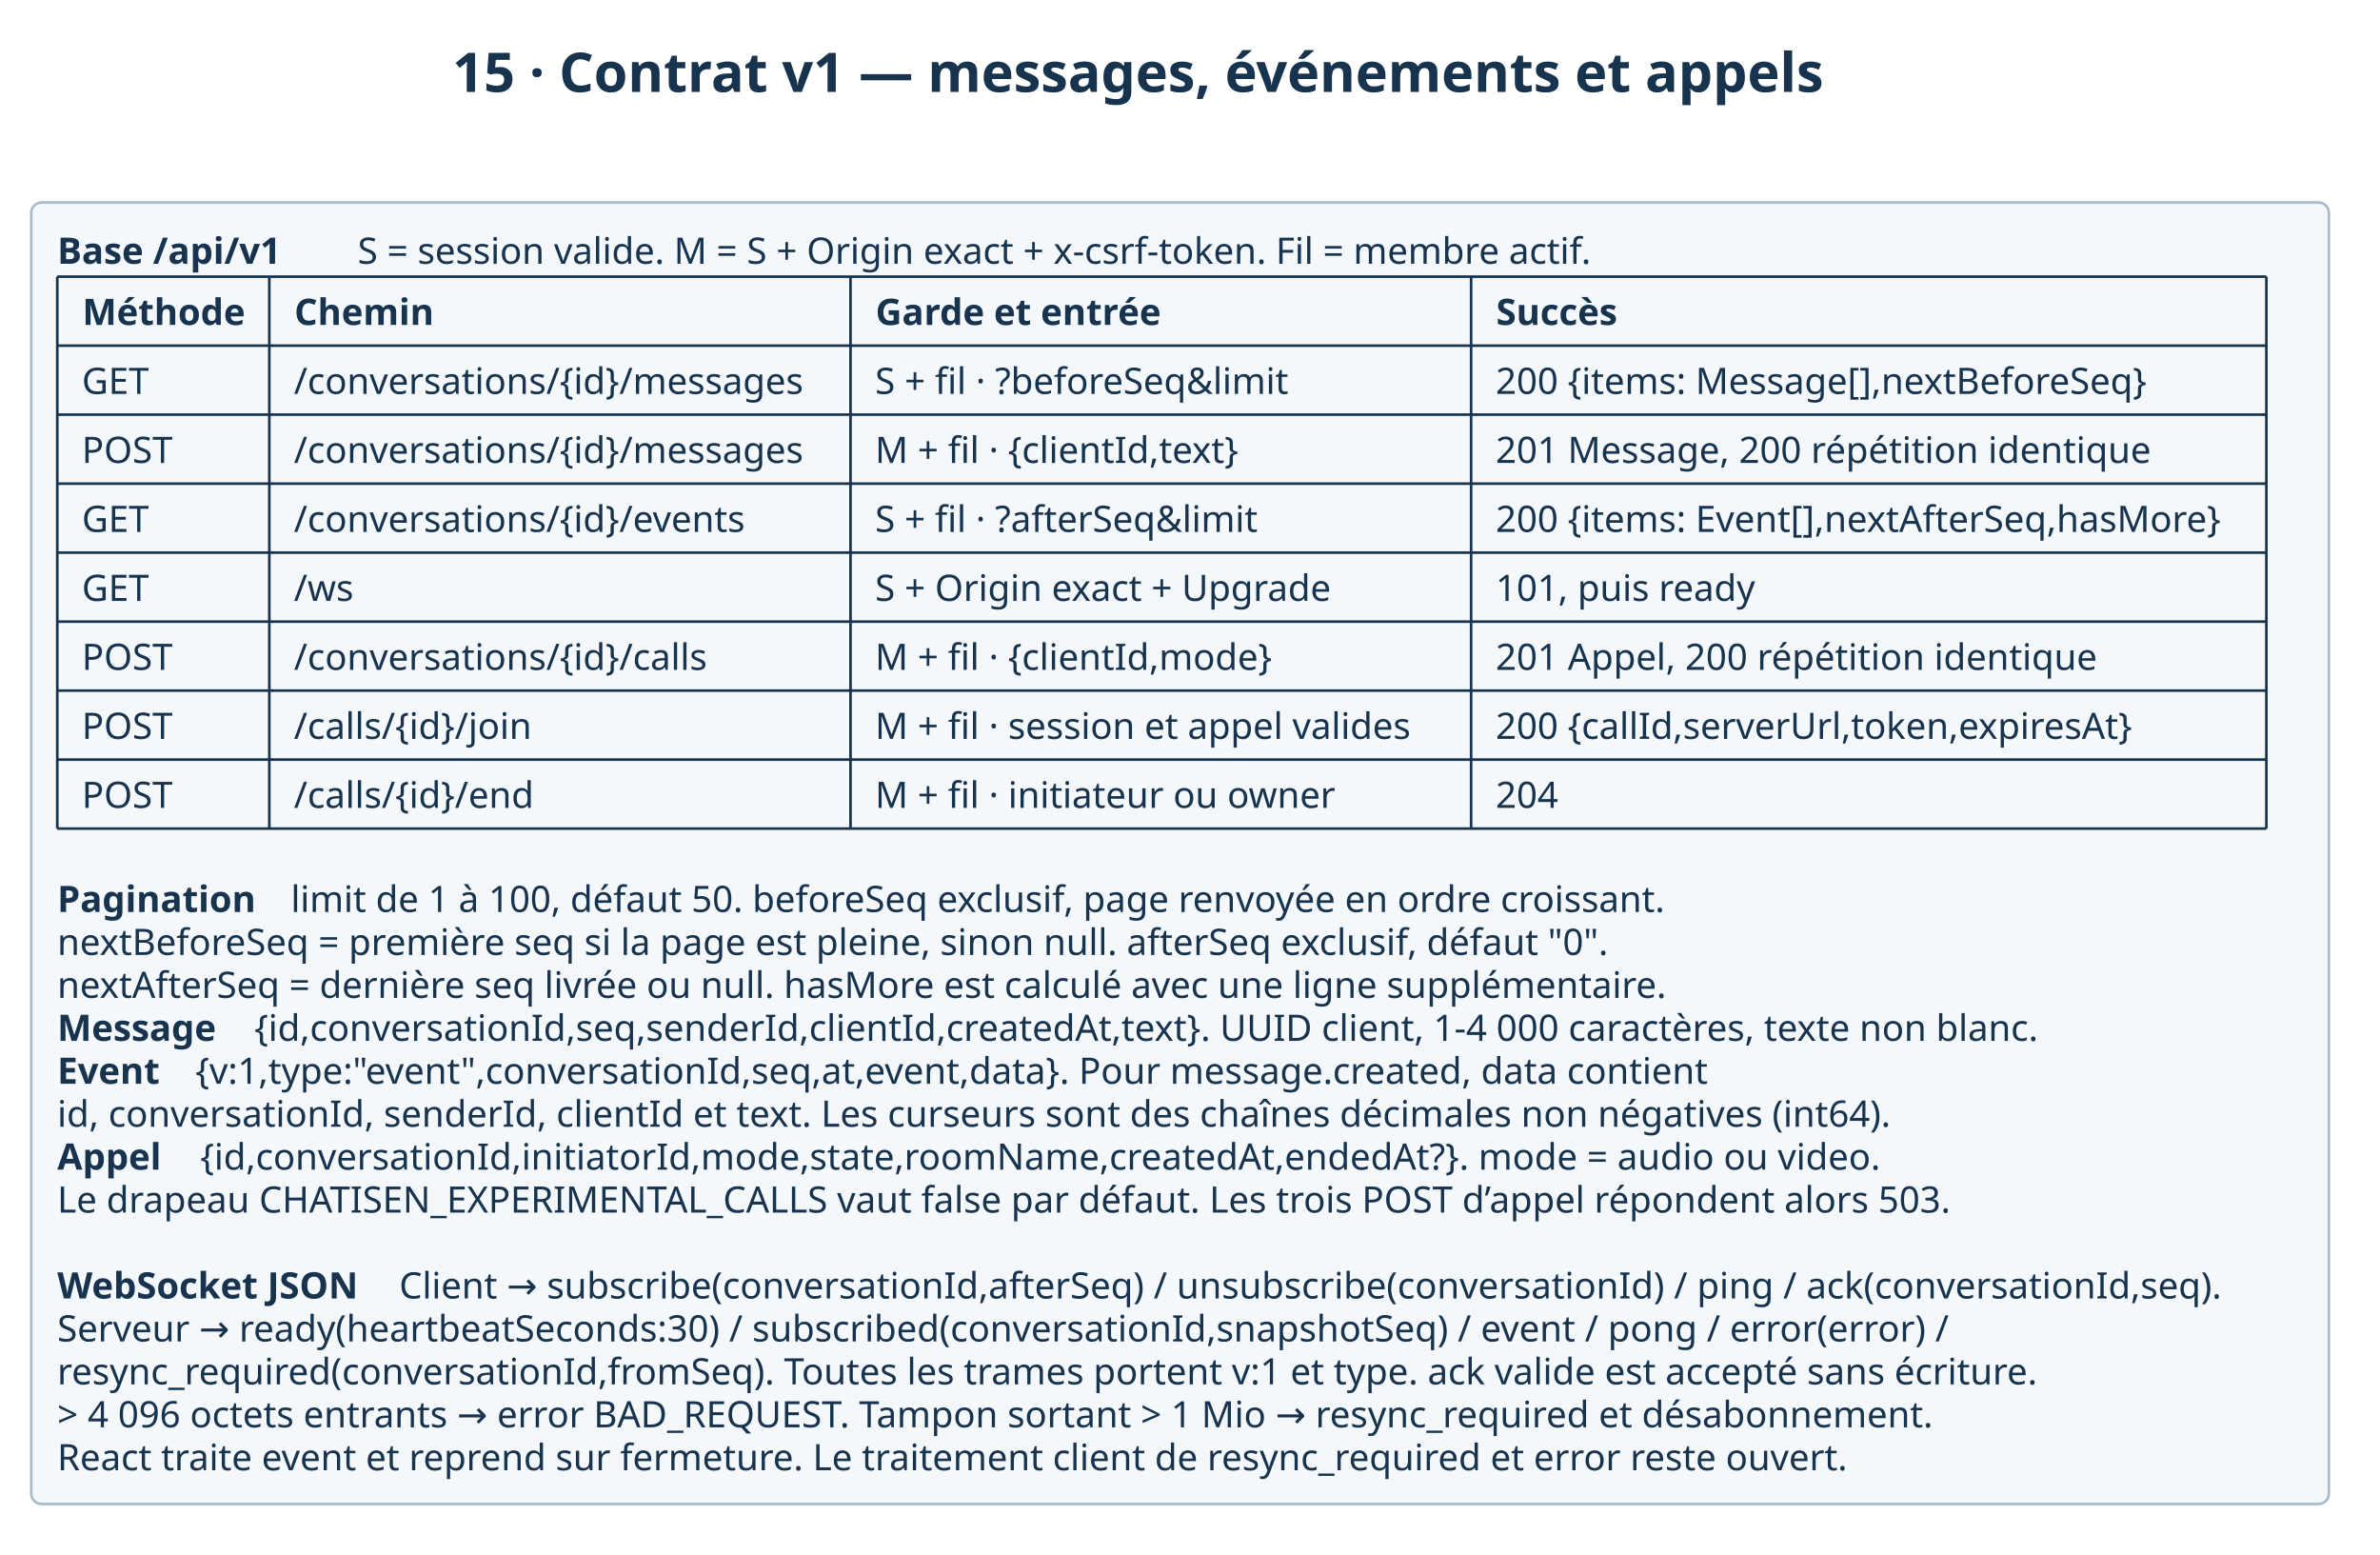
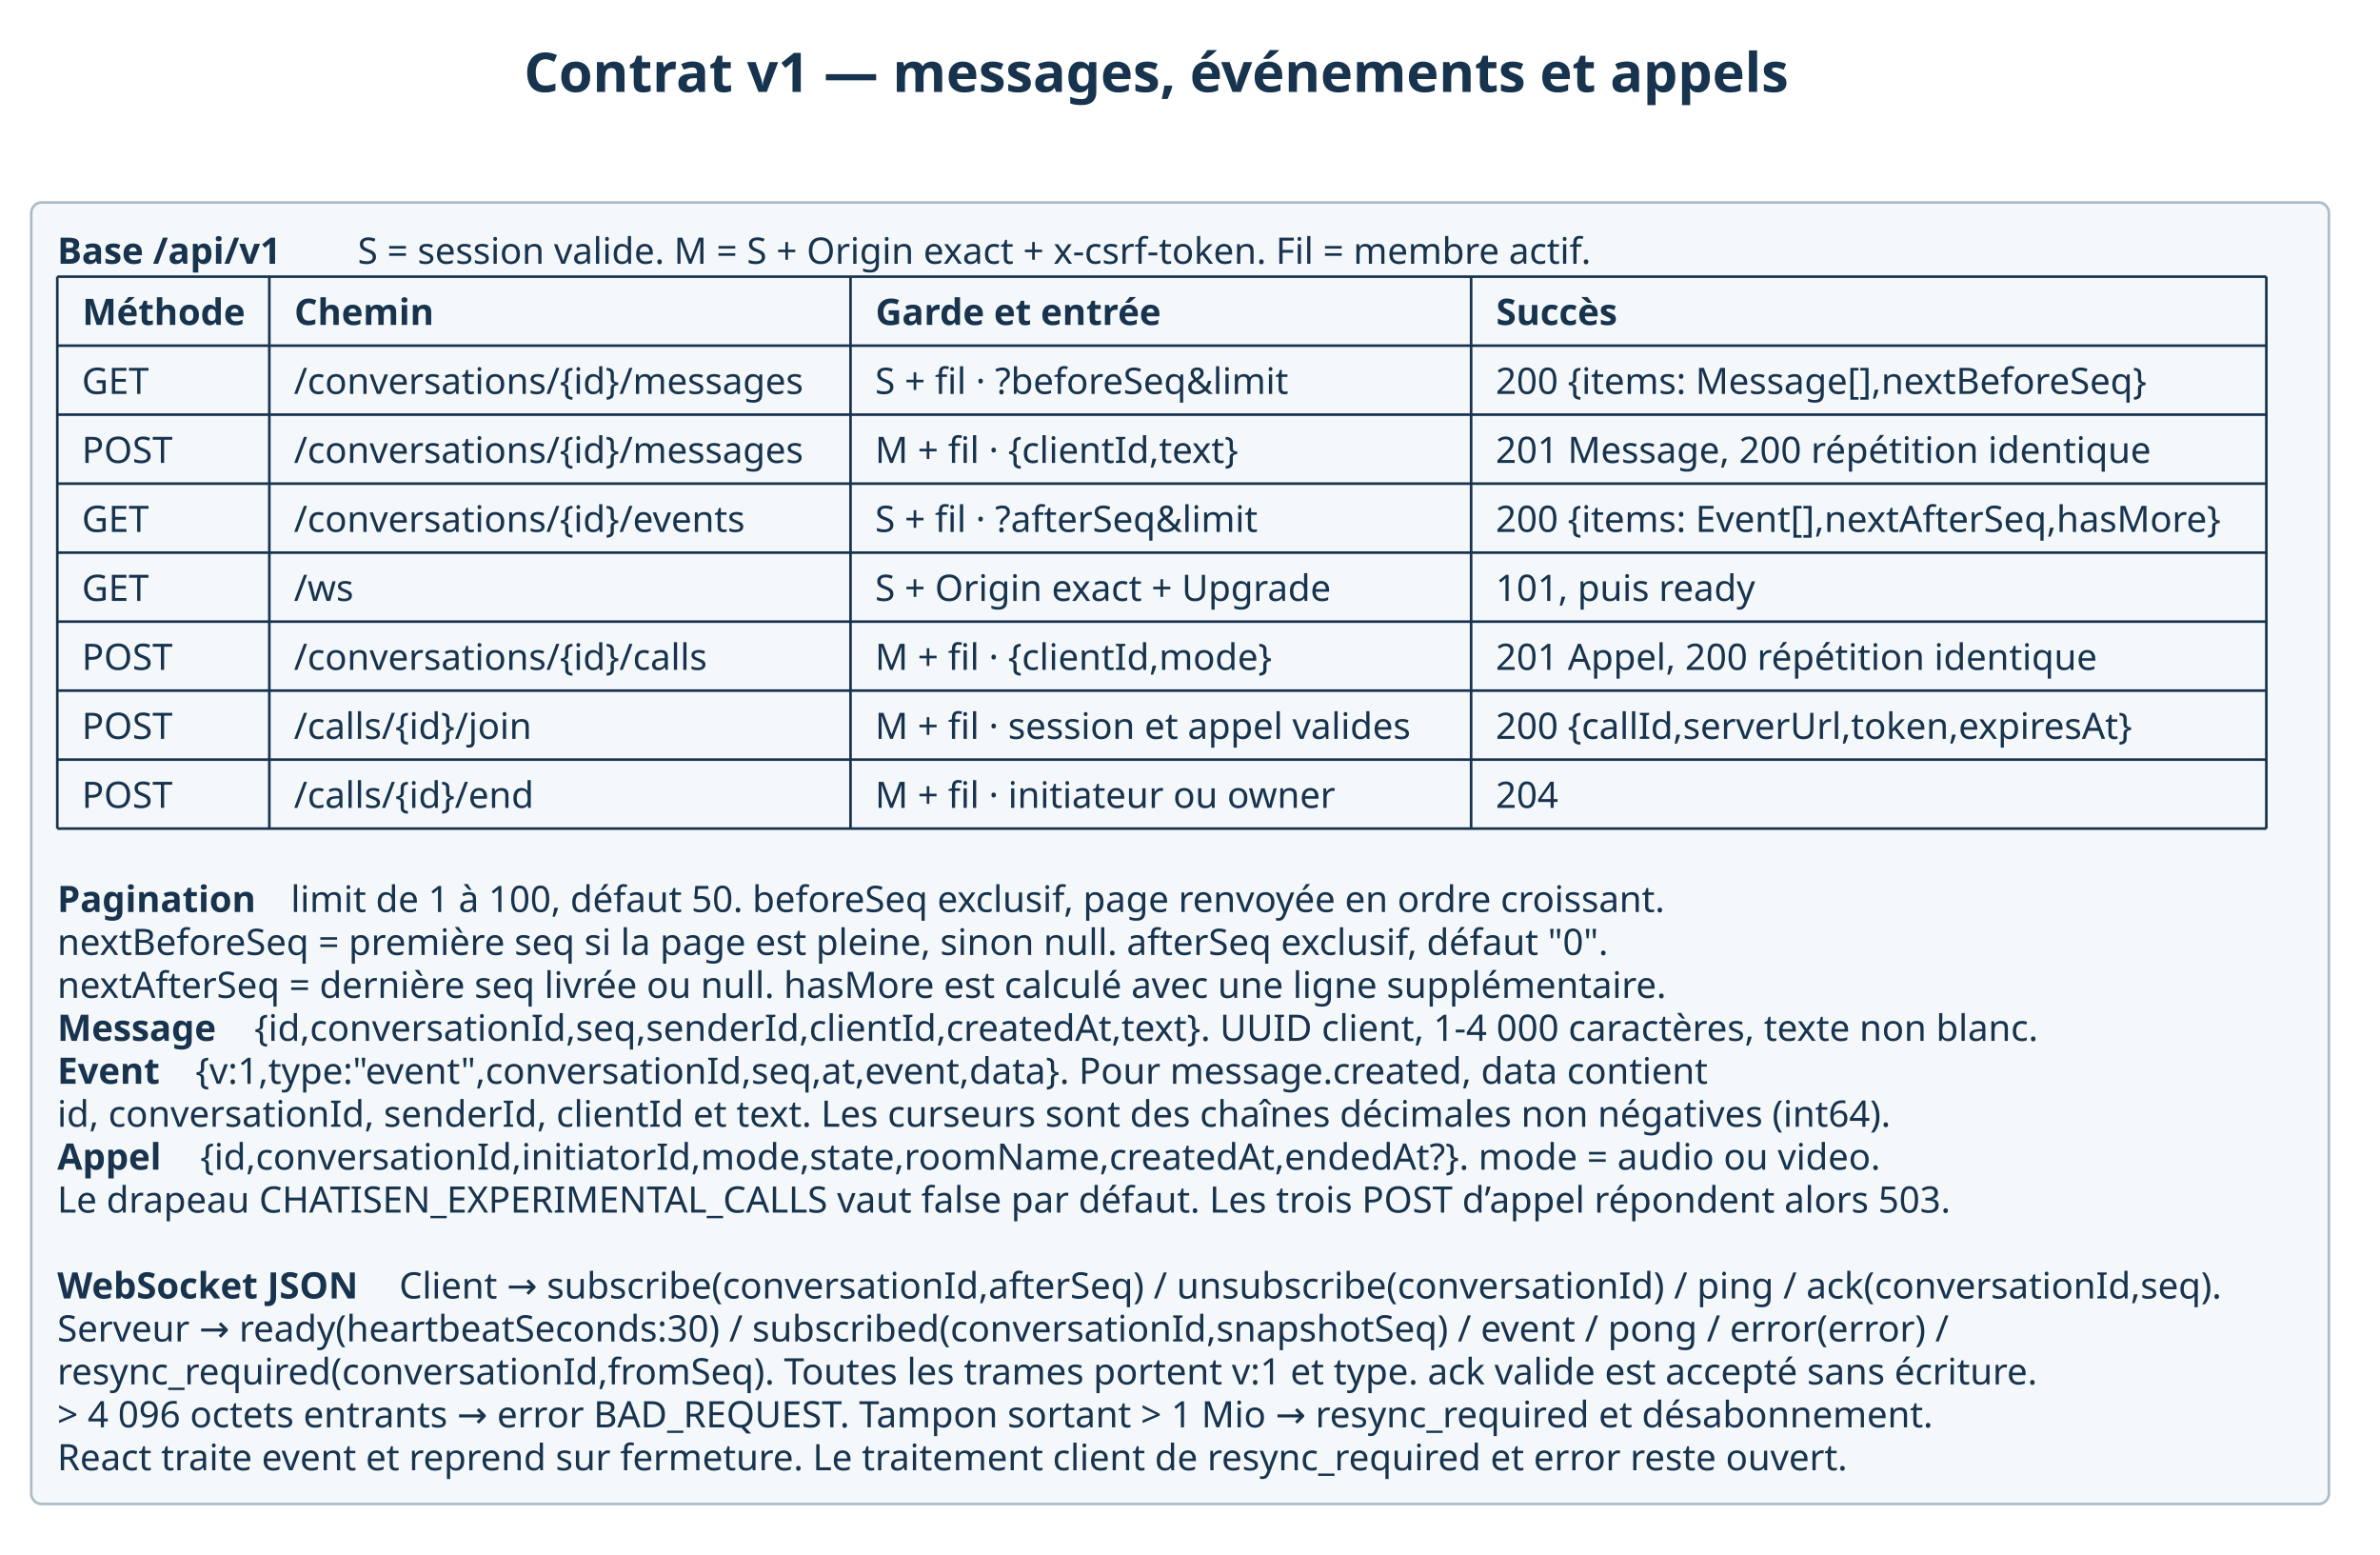
<svg xmlns="http://www.w3.org/2000/svg" contentStyleType="text/css" data-diagram-type="CLASS" height="597px" preserveAspectRatio="none" style="width:914px;height:597px;background:#FFFFFF;" version="1.1" viewBox="0 0 914 597" width="914px" zoomAndPan="magnify">
  <defs />
  <g>
    <g class="title" data-source-line="25">
-       <text fill="#17334D" font-family="sans-serif" font-size="21" font-weight="bold" lengthAdjust="spacing" textLength="558.869" x="173.753" y="35.303">15 · Contrat v1 — messages, événements et appels</text>
+       <text fill="#17334D" font-family="sans-serif" font-size="21" font-weight="bold" lengthAdjust="spacing" textLength="503.908" x="201.233" y="35.303">Contrat v1 — messages, événements et appels</text>
    </g>
    <g class="legend" data-source-line="26">
      <rect fill="#F4F8FB" height="499.719" rx="4" ry="4" style="stroke:#AABCCA;stroke-width:1;" width="882.374" x="12" y="77.732" />
      <text fill="#17334D" font-family="sans-serif" font-size="14" font-weight="bold" lengthAdjust="spacing" textLength="93.215" x="22" y="101.268">Base /api/v1</text>
      <text fill="#17334D" font-family="sans-serif" font-size="14" lengthAdjust="spacing" textLength="521.076" x="137.363" y="101.268">S = session valide. M = S + Origin exact + x-csrf-token. Fil = membre actif.</text>
      <text fill="#17334D" font-family="sans-serif" font-size="14" font-weight="bold" lengthAdjust="spacing" textLength="62.2" x="31.614" y="124.756">Méthode</text>
      <text fill="#17334D" font-family="sans-serif" font-size="14" font-weight="bold" lengthAdjust="spacing" textLength="54.694" x="113.043" y="124.756">Chemin</text>
      <text fill="#17334D" font-family="sans-serif" font-size="14" font-weight="bold" lengthAdjust="spacing" textLength="111.46" x="336.242" y="124.756">Garde et entrée</text>
      <text fill="#17334D" font-family="sans-serif" font-size="14" font-weight="bold" lengthAdjust="spacing" textLength="48.214" x="574.569" y="124.756">Succès</text>
      <text fill="#17334D" font-family="sans-serif" font-size="14" lengthAdjust="spacing" textLength="26.558" x="31.43" y="151.244">GET</text>
      <text fill="#17334D" font-family="sans-serif" font-size="14" lengthAdjust="spacing" textLength="204.34" x="112.858" y="151.244">/conversations/{id}/messages</text>
      <text fill="#17334D" font-family="sans-serif" font-size="14" lengthAdjust="spacing" textLength="168.212" x="336.058" y="151.244">S + fil · ?beforeSeq&amp;limit</text>
      <text fill="#17334D" font-family="sans-serif" font-size="14" lengthAdjust="spacing" textLength="255.76" x="574.385" y="151.244">200 {items: Message[],nextBeforeSeq}</text>
      <text fill="#17334D" font-family="sans-serif" font-size="14" lengthAdjust="spacing" textLength="35.007" x="31.43" y="177.732">POST</text>
      <text fill="#17334D" font-family="sans-serif" font-size="14" lengthAdjust="spacing" textLength="204.34" x="112.858" y="177.732">/conversations/{id}/messages</text>
      <text fill="#17334D" font-family="sans-serif" font-size="14" lengthAdjust="spacing" textLength="148.805" x="336.058" y="177.732">M + fil · {clientId,text}</text>
      <text fill="#17334D" font-family="sans-serif" font-size="14" lengthAdjust="spacing" textLength="263.58" x="574.385" y="177.732">201 Message, 200 répétition identique</text>
      <text fill="#17334D" font-family="sans-serif" font-size="14" lengthAdjust="spacing" textLength="26.558" x="31.43" y="204.221">GET</text>
      <text fill="#17334D" font-family="sans-serif" font-size="14" lengthAdjust="spacing" textLength="181.706" x="112.858" y="204.221">/conversations/{id}/events</text>
      <text fill="#17334D" font-family="sans-serif" font-size="14" lengthAdjust="spacing" textLength="155.969" x="336.058" y="204.221">S + fil · ?afterSeq&amp;limit</text>
      <text fill="#17334D" font-family="sans-serif" font-size="14" lengthAdjust="spacing" textLength="286.542" x="574.385" y="204.221">200 {items: Event[],nextAfterSeq,hasMore}</text>
      <text fill="#17334D" font-family="sans-serif" font-size="14" lengthAdjust="spacing" textLength="26.558" x="31.43" y="230.709">GET</text>
      <text fill="#17334D" font-family="sans-serif" font-size="14" lengthAdjust="spacing" textLength="25.266" x="112.858" y="230.709">/ws</text>
      <text fill="#17334D" font-family="sans-serif" font-size="14" lengthAdjust="spacing" textLength="187.899" x="336.058" y="230.709">S + Origin exact + Upgrade</text>
      <text fill="#17334D" font-family="sans-serif" font-size="14" lengthAdjust="spacing" textLength="105.916" x="574.385" y="230.709">101, puis ready</text>
      <text fill="#17334D" font-family="sans-serif" font-size="14" lengthAdjust="spacing" textLength="35.007" x="31.43" y="257.197">POST</text>
      <text fill="#17334D" font-family="sans-serif" font-size="14" lengthAdjust="spacing" textLength="167.932" x="112.858" y="257.197">/conversations/{id}/calls</text>
      <text fill="#17334D" font-family="sans-serif" font-size="14" lengthAdjust="spacing" textLength="160.227" x="336.058" y="257.197">M + fil · {clientId,mode}</text>
      <text fill="#17334D" font-family="sans-serif" font-size="14" lengthAdjust="spacing" textLength="244.316" x="574.385" y="257.197">201 Appel, 200 répétition identique</text>
      <text fill="#17334D" font-family="sans-serif" font-size="14" lengthAdjust="spacing" textLength="35.007" x="31.43" y="283.685">POST</text>
      <text fill="#17334D" font-family="sans-serif" font-size="14" lengthAdjust="spacing" textLength="99.716" x="112.858" y="283.685">/calls/{id}/join</text>
      <text fill="#17334D" font-family="sans-serif" font-size="14" lengthAdjust="spacing" textLength="219.468" x="336.058" y="283.685">M + fil · session et appel valides</text>
      <text fill="#17334D" font-family="sans-serif" font-size="14" lengthAdjust="spacing" textLength="253.449" x="574.385" y="283.685">200 {callId,serverUrl,token,expiresAt}</text>
      <text fill="#17334D" font-family="sans-serif" font-size="14" lengthAdjust="spacing" textLength="35.007" x="31.43" y="310.174">POST</text>
      <text fill="#17334D" font-family="sans-serif" font-size="14" lengthAdjust="spacing" textLength="99.422" x="112.858" y="310.174">/calls/{id}/end</text>
      <text fill="#17334D" font-family="sans-serif" font-size="14" lengthAdjust="spacing" textLength="187.578" x="336.058" y="310.174">M + fil · initiateur ou owner</text>
      <text fill="#17334D" font-family="sans-serif" font-size="14" lengthAdjust="spacing" textLength="26.558" x="574.385" y="310.174">204</text>
      <line style="stroke:#17334D;stroke-width:1;" x1="22" x2="870.356" y1="106.221" y2="106.221" />
      <line style="stroke:#17334D;stroke-width:1;" x1="22" x2="870.356" y1="132.709" y2="132.709" />
      <line style="stroke:#17334D;stroke-width:1;" x1="22" x2="870.356" y1="159.197" y2="159.197" />
      <line style="stroke:#17334D;stroke-width:1;" x1="22" x2="870.356" y1="185.685" y2="185.685" />
      <line style="stroke:#17334D;stroke-width:1;" x1="22" x2="870.356" y1="212.174" y2="212.174" />
      <line style="stroke:#17334D;stroke-width:1;" x1="22" x2="870.356" y1="238.662" y2="238.662" />
      <line style="stroke:#17334D;stroke-width:1;" x1="22" x2="870.356" y1="265.15" y2="265.15" />
      <line style="stroke:#17334D;stroke-width:1;" x1="22" x2="870.356" y1="291.639" y2="291.639" />
      <line style="stroke:#17334D;stroke-width:1;" x1="22" x2="870.356" y1="318.127" y2="318.127" />
      <line style="stroke:#17334D;stroke-width:1;" x1="22" x2="22" y1="106.221" y2="318.127" />
      <line style="stroke:#17334D;stroke-width:1;" x1="103.429" x2="103.429" y1="106.221" y2="318.127" />
      <line style="stroke:#17334D;stroke-width:1;" x1="326.628" x2="326.628" y1="106.221" y2="318.127" />
      <line style="stroke:#17334D;stroke-width:1;" x1="564.955" x2="564.955" y1="106.221" y2="318.127" />
      <line style="stroke:#17334D;stroke-width:1;" x1="870.356" x2="870.356" y1="106.221" y2="318.127" />
      <text fill="#17334D" font-family="sans-serif" font-size="14" lengthAdjust="spacing" textLength="4.43" x="22" y="333.662"> </text>
      <text fill="#17334D" font-family="sans-serif" font-size="14" font-weight="bold" lengthAdjust="spacing" textLength="76.392" x="22" y="350.15">Pagination</text>
      <text fill="#17334D" font-family="sans-serif" font-size="14" lengthAdjust="spacing" textLength="555.967" x="111.681" y="350.15">limit de 1 à 100, défaut 50. beforeSeq exclusif, page renvoyée en ordre croissant.</text>
      <text fill="#17334D" font-family="sans-serif" font-size="14" lengthAdjust="spacing" textLength="624.162" x="22" y="366.639">nextBeforeSeq = première seq si la page est pleine, sinon null. afterSeq exclusif, défaut "0".</text>
      <text fill="#17334D" font-family="sans-serif" font-size="14" lengthAdjust="spacing" textLength="643.59" x="22" y="383.127">nextAfterSeq = dernière seq livrée ou null. hasMore est calculé avec une ligne supplémentaire.</text>
      <text fill="#17334D" font-family="sans-serif" font-size="14" font-weight="bold" lengthAdjust="spacing" textLength="62.412" x="22" y="399.615">Message</text>
      <text fill="#17334D" font-family="sans-serif" font-size="14" lengthAdjust="spacing" textLength="715.231" x="97.701" y="399.615">{id,conversationId,seq,senderId,clientId,createdAt,text}. UUID client, 1-4 000 caractères, texte non blanc.</text>
      <text fill="#17334D" font-family="sans-serif" font-size="14" font-weight="bold" lengthAdjust="spacing" textLength="39.785" x="22" y="416.103">Event</text>
      <text fill="#17334D" font-family="sans-serif" font-size="14" lengthAdjust="spacing" textLength="595.971" x="75.074" y="416.103">{v:1,type:"event",conversationId,seq,at,event,data}. Pour message.created, data contient</text>
      <text fill="#17334D" font-family="sans-serif" font-size="14" lengthAdjust="spacing" textLength="733.018" x="22" y="432.592">id, conversationId, senderId, clientId et text. Les curseurs sont des chaînes décimales non négatives (int64).</text>
      <text fill="#17334D" font-family="sans-serif" font-size="14" font-weight="bold" lengthAdjust="spacing" textLength="41.617" x="22" y="449.08">Appel</text>
      <text fill="#17334D" font-family="sans-serif" font-size="14" lengthAdjust="spacing" textLength="665.034" x="76.906" y="449.08">{id,conversationId,initiatorId,mode,state,roomName,createdAt,endedAt?}. mode = audio ou video.</text>
      <text fill="#17334D" font-family="sans-serif" font-size="14" lengthAdjust="spacing" textLength="756.362" x="22" y="465.568">Le drapeau CHATISEN_EXPERIMENTAL_CALLS vaut false par défaut. Les trois POST d’appel répondent alors 503.</text>
      <text fill="#17334D" font-family="sans-serif" font-size="14" lengthAdjust="spacing" textLength="4.43" x="22" y="482.057"> </text>
      <text fill="#17334D" font-family="sans-serif" font-size="14" font-weight="bold" lengthAdjust="spacing" textLength="118.016" x="22" y="498.545">WebSocket JSON</text>
      <text fill="#17334D" font-family="sans-serif" font-size="14" lengthAdjust="spacing" textLength="731.069" x="153.305" y="498.545">Client → subscribe(conversationId,afterSeq) / unsubscribe(conversationId) / ping / ack(conversationId,seq).</text>
      <text fill="#17334D" font-family="sans-serif" font-size="14" lengthAdjust="spacing" textLength="760.355" x="22" y="515.033">Serveur → ready(heartbeatSeconds:30) / subscribed(conversationId,snapshotSeq) / event / pong / error(error) /</text>
      <text fill="#17334D" font-family="sans-serif" font-size="14" lengthAdjust="spacing" textLength="791.26" x="22" y="531.521">resync_required(conversationId,fromSeq). Toutes les trames portent v:1 et type. ack valide est accepté sans écriture.</text>
      <text fill="#17334D" font-family="sans-serif" font-size="14" lengthAdjust="spacing" textLength="760.43" x="22" y="548.01">&gt; 4 096 octets entrants → error BAD_REQUEST. Tampon sortant &gt; 1 Mio → resync_required et désabonnement.</text>
      <text fill="#17334D" font-family="sans-serif" font-size="14" lengthAdjust="spacing" textLength="710.917" x="22" y="564.498">React traite event et reprend sur fermeture. Le traitement client de resync_required et error reste ouvert.</text>
    </g>
  </g>
</svg>
